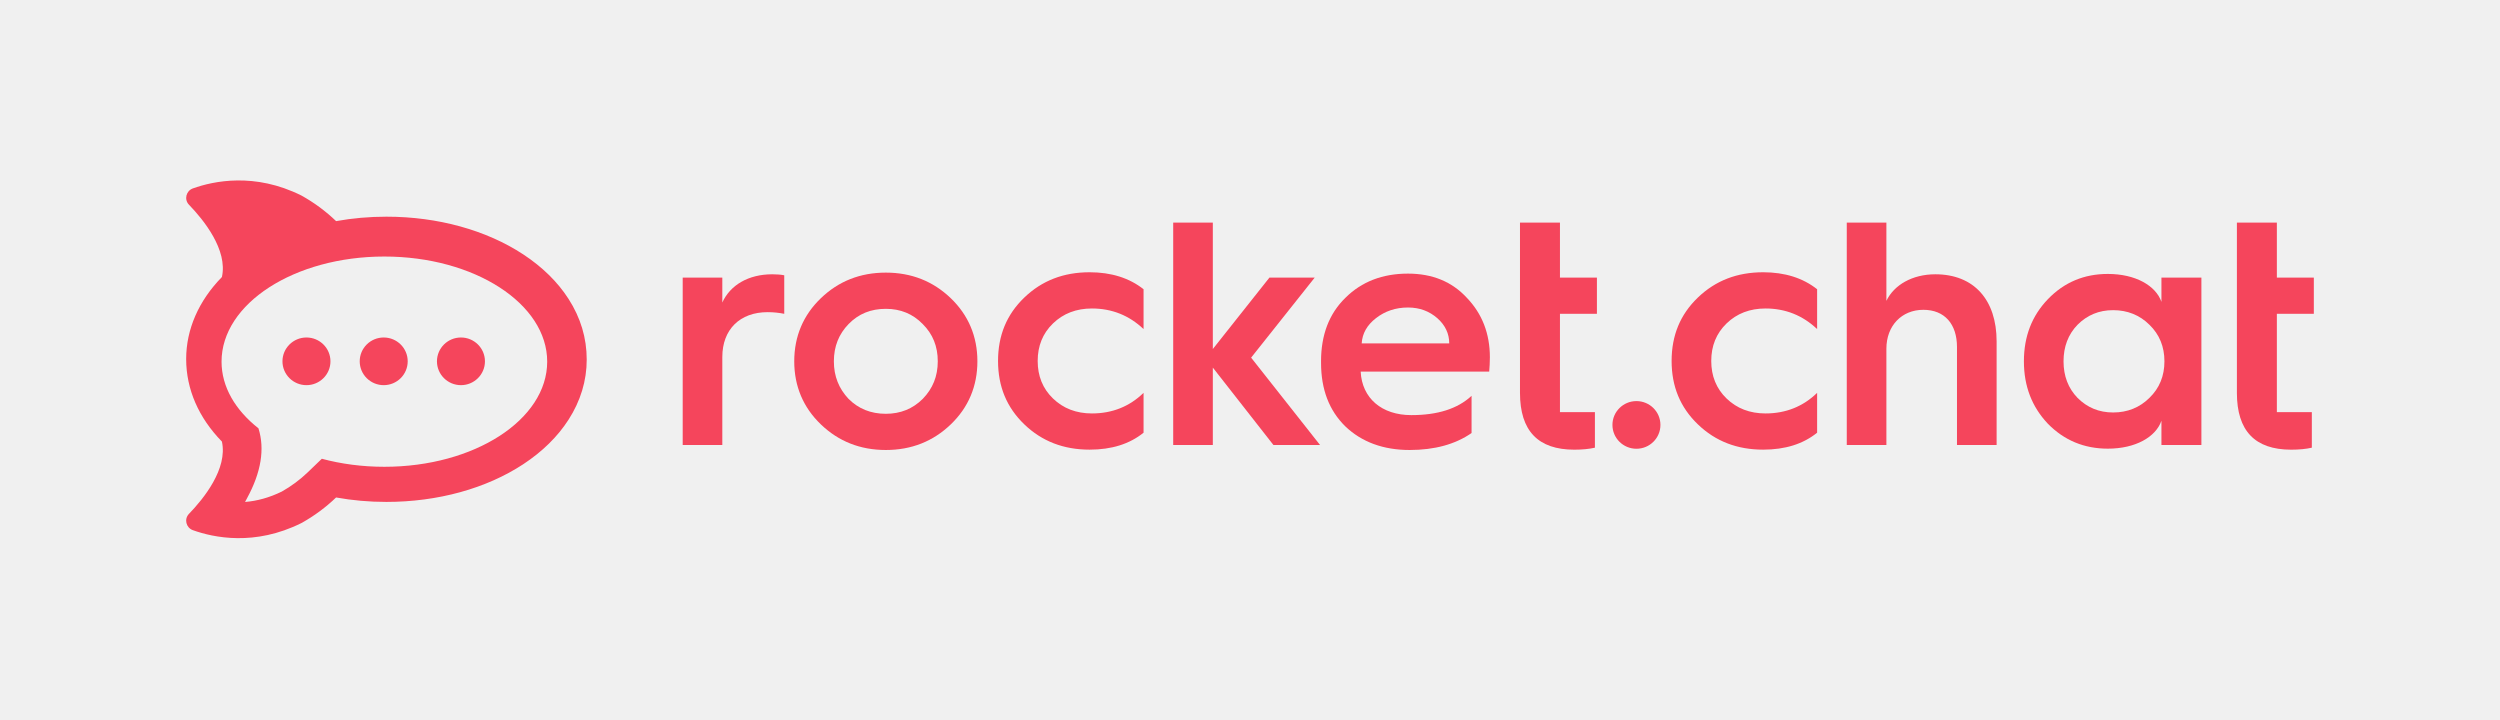
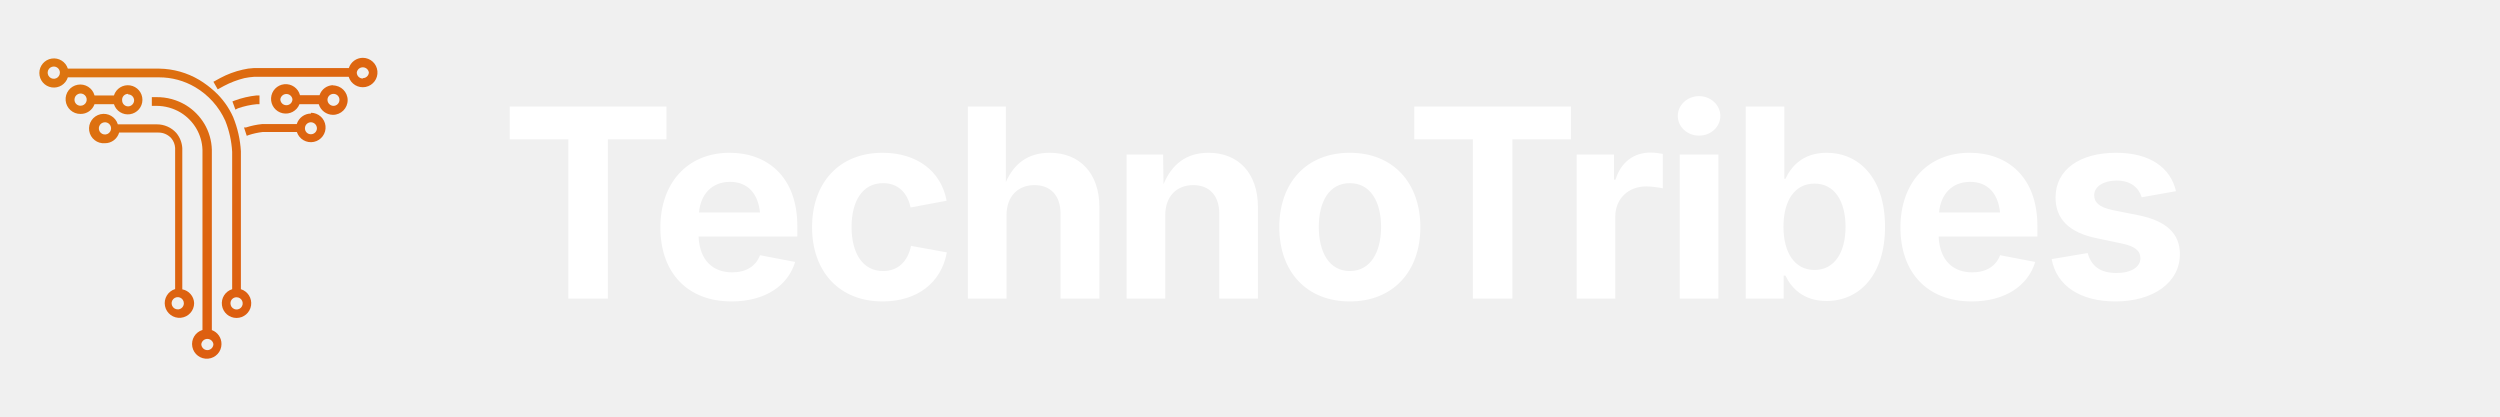
- <svg xmlns="http://www.w3.org/2000/svg" width="768" height="221" viewBox="0 0 768 221" fill="none">
-   <path d="M687.178 68.376H699.452V85.281H710.808V96.402H699.452V126.607H710.193V137.528C708.453 137.935 706.305 138.141 703.849 138.141C692.7 138.141 687.174 132.326 687.174 120.692V68.376H687.178Z" fill="#F5455C" />
-   <path d="M663.995 92.73V85.281H676.268V136.708H663.995V129.259C662.255 134.259 656.017 137.83 647.526 137.83C640.265 137.83 634.123 135.28 629.111 130.179C624.2 124.973 621.744 118.65 621.744 110.994C621.744 103.339 624.2 97.016 629.111 91.911C634.123 86.705 640.26 84.154 647.526 84.154C656.013 84.159 662.255 87.731 663.995 92.73ZM660.309 122.221C663.38 119.263 664.913 115.486 664.913 110.999C664.913 106.512 663.38 102.735 660.309 99.772C657.344 96.814 653.557 95.281 649.16 95.281C644.763 95.281 641.183 96.81 638.213 99.772C635.349 102.73 633.917 106.507 633.917 110.999C633.917 115.491 635.349 119.263 638.213 122.221C641.178 125.179 644.758 126.713 649.16 126.713C653.562 126.713 657.344 125.179 660.309 122.221Z" fill="#F5455C" />
-   <path d="M209.724 136.708V85.281H221.896V92.932C224.352 87.524 229.979 84.26 237.24 84.26C238.672 84.26 239.903 84.361 240.922 84.567V96.402C239.388 96.096 237.649 95.894 235.808 95.894C227.317 95.894 221.896 101.201 221.896 109.671V136.713H209.724V136.708Z" fill="#F5455C" />
-   <path d="M243.992 110.995C243.992 103.339 246.755 96.81 252.176 91.604C257.597 86.398 264.248 83.747 272.124 83.747C280 83.747 286.651 86.398 292.072 91.604C297.493 96.81 300.256 103.339 300.256 110.995C300.256 118.645 297.493 125.179 292.072 130.38C286.651 135.586 280 138.237 272.124 138.237C264.248 138.237 257.597 135.586 252.176 130.38C246.755 125.179 243.992 118.645 243.992 110.995ZM283.479 122.524C286.55 119.36 288.083 115.582 288.083 110.995C288.083 106.402 286.55 102.625 283.479 99.566C280.409 96.402 276.627 94.873 272.124 94.873C267.52 94.873 263.738 96.402 260.667 99.566C257.702 102.629 256.165 106.402 256.165 110.995C256.165 115.587 257.698 119.36 260.667 122.524C263.738 125.587 267.52 127.116 272.124 127.116C276.627 127.116 280.409 125.587 283.479 122.524Z" fill="#F5455C" />
-   <path d="M351.3 88.852V101.095C346.903 96.91 341.583 94.768 335.446 94.768C330.641 94.768 326.647 96.297 323.48 99.36C320.309 102.423 318.776 106.301 318.776 110.889C318.776 115.481 320.309 119.359 323.48 122.418C326.652 125.481 330.641 127.01 335.446 127.01C341.689 127.01 347.004 124.868 351.3 120.683V132.926C347.004 136.397 341.482 138.132 334.73 138.132C326.753 138.132 320.102 135.582 314.682 130.376C309.261 125.17 306.599 118.741 306.599 110.884C306.599 103.027 309.256 96.599 314.682 91.393C320.102 86.187 326.753 83.637 334.73 83.637C341.377 83.646 346.903 85.381 351.3 88.852Z" fill="#F5455C" />
-   <path d="M360.407 136.708V68.376H372.58V107.217L389.971 85.276H403.883L384.344 109.868L405.517 136.703H391.197L372.58 112.927V136.703H360.407V136.708Z" fill="#F5455C" />
-   <path d="M405.824 110.994C405.824 102.931 408.28 96.402 413.292 91.503C418.304 86.503 424.749 84.054 432.524 84.054C439.992 84.054 446.028 86.503 450.631 91.503C455.336 96.402 457.691 102.524 457.691 109.767C457.691 111.297 457.59 112.83 457.484 114.154H417.997C418.405 122.317 424.441 127.523 433.548 127.523C441.63 127.523 447.767 125.586 452.063 121.603V133.031C447.051 136.502 440.708 138.237 433.038 138.237C424.955 138.237 418.309 135.788 413.297 130.994C408.284 126.095 405.829 119.566 405.829 111.503V110.994H405.824ZM445.206 105.486C445.206 102.528 443.98 99.873 441.525 97.73C439.069 95.587 436.104 94.466 432.524 94.466C428.737 94.466 425.465 95.587 422.706 97.73C419.943 99.873 418.511 102.423 418.309 105.486H445.206Z" fill="#F5455C" />
-   <path d="M466.944 68.376H479.218V85.281H490.573V96.402H479.218V126.607H489.958V137.528C488.218 137.935 486.07 138.141 483.615 138.141C472.466 138.141 466.939 132.326 466.939 120.692V68.376H466.944Z" fill="#F5455C" />
-   <path d="M502.713 123.215C498.642 123.215 495.342 126.493 495.342 130.536C495.342 134.579 498.642 137.857 502.713 137.857C506.785 137.857 510.085 134.579 510.085 130.536C510.085 126.493 506.785 123.215 502.713 123.215Z" fill="#F5455C" />
-   <path d="M558.22 88.852V101.095C553.823 96.91 548.503 94.768 542.366 94.768C537.561 94.768 533.567 96.297 530.4 99.36C527.229 102.423 525.696 106.301 525.696 110.889C525.696 115.481 527.229 119.359 530.4 122.418C533.572 125.481 537.561 127.01 542.366 127.01C548.604 127.01 553.924 124.868 558.22 120.683V132.926C553.924 136.397 548.402 138.132 541.65 138.132C533.673 138.132 527.022 135.582 521.601 130.376C516.181 125.17 513.519 118.741 513.519 110.884C513.519 103.027 516.176 96.599 521.601 91.393C527.022 86.187 533.673 83.637 541.65 83.637C548.297 83.646 553.823 85.381 558.22 88.852Z" fill="#F5455C" />
-   <path d="M567.326 136.708V68.376H579.499V92.423C581.853 87.524 587.476 84.26 594.535 84.26C606.4 84.26 613.359 92.117 613.359 104.873V136.708H601.186V106.603C601.186 99.561 597.399 95.175 590.854 95.175C584.203 95.175 579.499 100.074 579.499 107.112V136.703H567.326V136.708Z" fill="#F5455C" />
-   <path d="M174.643 91.805C171.307 86.618 166.629 82.025 160.75 78.152C149.39 70.68 134.463 66.564 118.72 66.564C113.46 66.564 108.277 67.021 103.247 67.928C100.126 64.92 96.477 62.214 92.612 60.075C78.273 52.919 65.632 55.589 59.248 57.882C57.15 58.638 56.503 61.298 58.054 62.896C62.557 67.548 70.007 76.742 68.175 85.102C61.051 92.382 57.191 101.155 57.191 110.289C57.191 119.598 61.051 128.37 68.171 135.646C70.002 144.006 62.553 153.205 58.05 157.857C56.503 159.455 57.145 162.11 59.243 162.866C65.628 165.164 78.264 167.834 92.607 160.677C96.472 158.539 100.121 155.833 103.242 152.825C108.273 153.731 113.455 154.189 118.715 154.189C134.463 154.189 149.39 150.078 160.745 142.605C166.625 138.732 171.302 134.144 174.639 128.952C178.357 123.174 180.239 116.951 180.239 110.468C180.243 103.801 178.357 97.588 174.643 91.805ZM118.077 143.397C111.27 143.397 104.78 142.518 98.864 140.93L94.54 145.092C92.19 147.353 89.436 149.4 86.562 151.012C82.757 152.875 78.998 153.896 75.28 154.203C75.492 153.823 75.684 153.438 75.891 153.054C80.224 145.087 81.394 137.926 79.397 131.575C72.311 126.003 68.06 118.87 68.06 111.1C68.06 93.266 90.455 78.807 118.077 78.807C145.699 78.807 168.098 93.266 168.098 111.1C168.094 128.943 145.699 143.397 118.077 143.397Z" fill="#F5455C" />
-   <path d="M94.145 103.678C90.074 103.678 86.773 106.956 86.773 110.999C86.773 115.042 90.074 118.32 94.145 118.32C98.216 118.32 101.516 115.042 101.516 110.999C101.516 106.956 98.216 103.678 94.145 103.678Z" fill="#F5455C" />
-   <path d="M117.875 103.678C113.804 103.678 110.504 106.956 110.504 110.999C110.504 115.042 113.804 118.32 117.875 118.32C121.947 118.32 125.247 115.042 125.247 110.999C125.247 106.956 121.947 103.678 117.875 103.678Z" fill="#F5455C" />
-   <path d="M141.605 103.678C137.534 103.678 134.233 106.956 134.233 110.999C134.233 115.042 137.534 118.32 141.605 118.32C145.676 118.32 148.976 115.042 148.976 110.999C148.976 106.956 145.672 103.678 141.605 103.678Z" fill="#F5455C" />
+ <svg xmlns="http://www.w3.org/2000/svg" viewBox="0 0 180 30" width="180" height="30">
+   <defs>
+     <linearGradient id="g" x1="4" y1="3" x2="28" y2="27" gradientUnits="userSpaceOnUse">
+       <stop offset="0" stop-color="#dd7710" />
+       <stop offset="0.84" stop-color="#dd5b10" />
+       <stop offset="0.99" stop-color="#94031c" />
+     </linearGradient>
+   </defs>
+   <g transform="scale(0.9375)">
+     <path fill="url(#g)" d="M18.27,8.32A6.21,6.21,0,0,1,19.73,8h.2l0-.67h-.23a7,7,0,0,0-1.7.4l-.15.06.23.63Z" />
+     <path fill="url(#g)" d="M7.26,8,8.75,8a1.12,1.12,0,1,0,0-.67l-1.49,0A1.13,1.13,0,1,0,6.18,8.75,1.12,1.12,0,0,0,7.26,8Zm2.58-.75a.46.46,0,0,1,.46.46.47.47,0,0,1-.46.46.46.46,0,0,1-.46-.46A.45.45,0,0,1,9.84,7.21Zm-3.66.87a.46.46,0,0,1-.46-.46.47.47,0,1,1,.46.46Z" />
+     <path fill="url(#g)" d="M14,22.22c0-1.94,0-3.64,0-5.27v0c0-1.73,0-3.51,0-5.57h0a2,2,0,0,0-.46-1.17,2,2,0,0,0-1.49-.66h-3A1.13,1.13,0,1,0,8.06,11a1.13,1.13,0,0,0,1.09-.82h3a1.33,1.33,0,0,1,1,.43,1.28,1.28,0,0,1,.3.75c0,2.08,0,3.87,0,5.6v0c0,1.63,0,3.31,0,5.24a1.13,1.13,0,1,0,1.46,1.08A1.12,1.12,0,0,0,14,22.22Zm-.34,1.54a.47.47,0,1,1,.46-.47A.47.47,0,0,1,13.7,23.76ZM8.06,9.39a.47.47,0,0,1,.47.46.47.47,0,1,1-.47-.46Z" />
+     <path fill="url(#g)" d="M18.5,22.21c0-3.9,0-9.78,0-9.83,0-.26,0-.51,0-.77A8.2,8.2,0,0,0,17.91,9a6,6,0,0,0-1.45-2,7.7,7.7,0,0,0-1.15-.86,6.21,6.21,0,0,0-3.08-.87c-1,0-2.23,0-3.14,0H5.21a1.12,1.12,0,1,0,0,.67H9.09c.91,0,2.09,0,3.12,0A5.45,5.45,0,0,1,15,6.7,5.72,5.72,0,0,1,17.3,9.27a7.58,7.58,0,0,1,.53,2.39c0,.24,0,.48,0,.72,0,0,0,5.94,0,9.83a1.13,1.13,0,1,0,.67,0Zm-.34.62a.47.47,0,1,1-.46.46A.46.46,0,0,1,18.16,22.83ZM4.13,5.11a.47.47,0,0,1,.47.46.47.47,0,1,1-.47-.46Z" />
+     <path fill="url(#g)" d="M23.88,8.72a1.15,1.15,0,0,0-1.09.81H21.12c-.53,0-.87,0-1,0a5.76,5.76,0,0,0-1.23.26l-.15,0,.21.64.16-.06a5.4,5.4,0,0,1,1.05-.23H22.8a1.13,1.13,0,1,0,1.08-1.48Zm0,1.59a.45.45,0,0,1-.46-.46.46.46,0,0,1,.46-.46.47.47,0,0,1,.46.46A.46.46,0,0,1,23.88,10.31Z" />
+     <path fill="url(#g)" d="M25.61,6.54a1.12,1.12,0,0,0-1.07.77l-1.5,0A1.13,1.13,0,1,0,23,8l1.48,0a1.15,1.15,0,0,0,1.09.82,1.13,1.13,0,0,0,0-2.26Zm0,1.59a.47.47,0,0,1-.46-.46.46.46,0,0,1,.46-.46.45.45,0,0,1,.46.46A.46.46,0,0,1,25.61,8.13ZM22,8.08a.46.46,0,0,1-.47-.46.47.47,0,0,1,.93,0A.46.46,0,0,1,22,8.08Z" />
+     <path fill="url(#g)" d="M27.87,4.44a1.13,1.13,0,0,0-1.08.79H21.63c-1.16,0-1.51,0-1.69,0h-.47a4.26,4.26,0,0,0-.83.12A6.82,6.82,0,0,0,16.9,6l-.36.2-.15.08.33.58.15-.08.33-.18A6.87,6.87,0,0,1,18.77,6a5.5,5.5,0,0,1,.73-.1h.4c.19,0,.56,0,1.74,0h5.14a1.13,1.13,0,1,0,1.09-1.46Zm0,1.59a.46.46,0,0,1-.47-.46.47.47,0,0,1,.93,0A.46.46,0,0,1,27.87,6Z" />
+     <path fill="url(#g)" d="M16.27,25.35c0-2.31,0-11.45,0-13.85h0a4.12,4.12,0,0,0-.58-2,4.24,4.24,0,0,0-1.39-1.41A4.29,4.29,0,0,0,12,7.46h-.34l0,.67H12a3.62,3.62,0,0,1,1.9.53,3.55,3.55,0,0,1,1.16,1.18,3.46,3.46,0,0,1,.49,1.66c0,2.44,0,4.77,0,7.1s0,4.43,0,6.74a1.13,1.13,0,1,0,1.46,1.09A1.13,1.13,0,0,0,16.27,25.35Zm-.35,1.54a.47.47,0,0,1-.46-.46.47.47,0,0,1,.93,0A.47.47,0,0,1,15.92,26.89Z" />
+   </g>
+   <text x="36" y="21.5" fill="#ffffff" font-family="Inter, &quot;Helvetica Neue&quot;, Helvetica, Arial, sans-serif" font-size="19" font-weight="700" letter-spacing="-0.4">TechnoTribes</text>
</svg>
